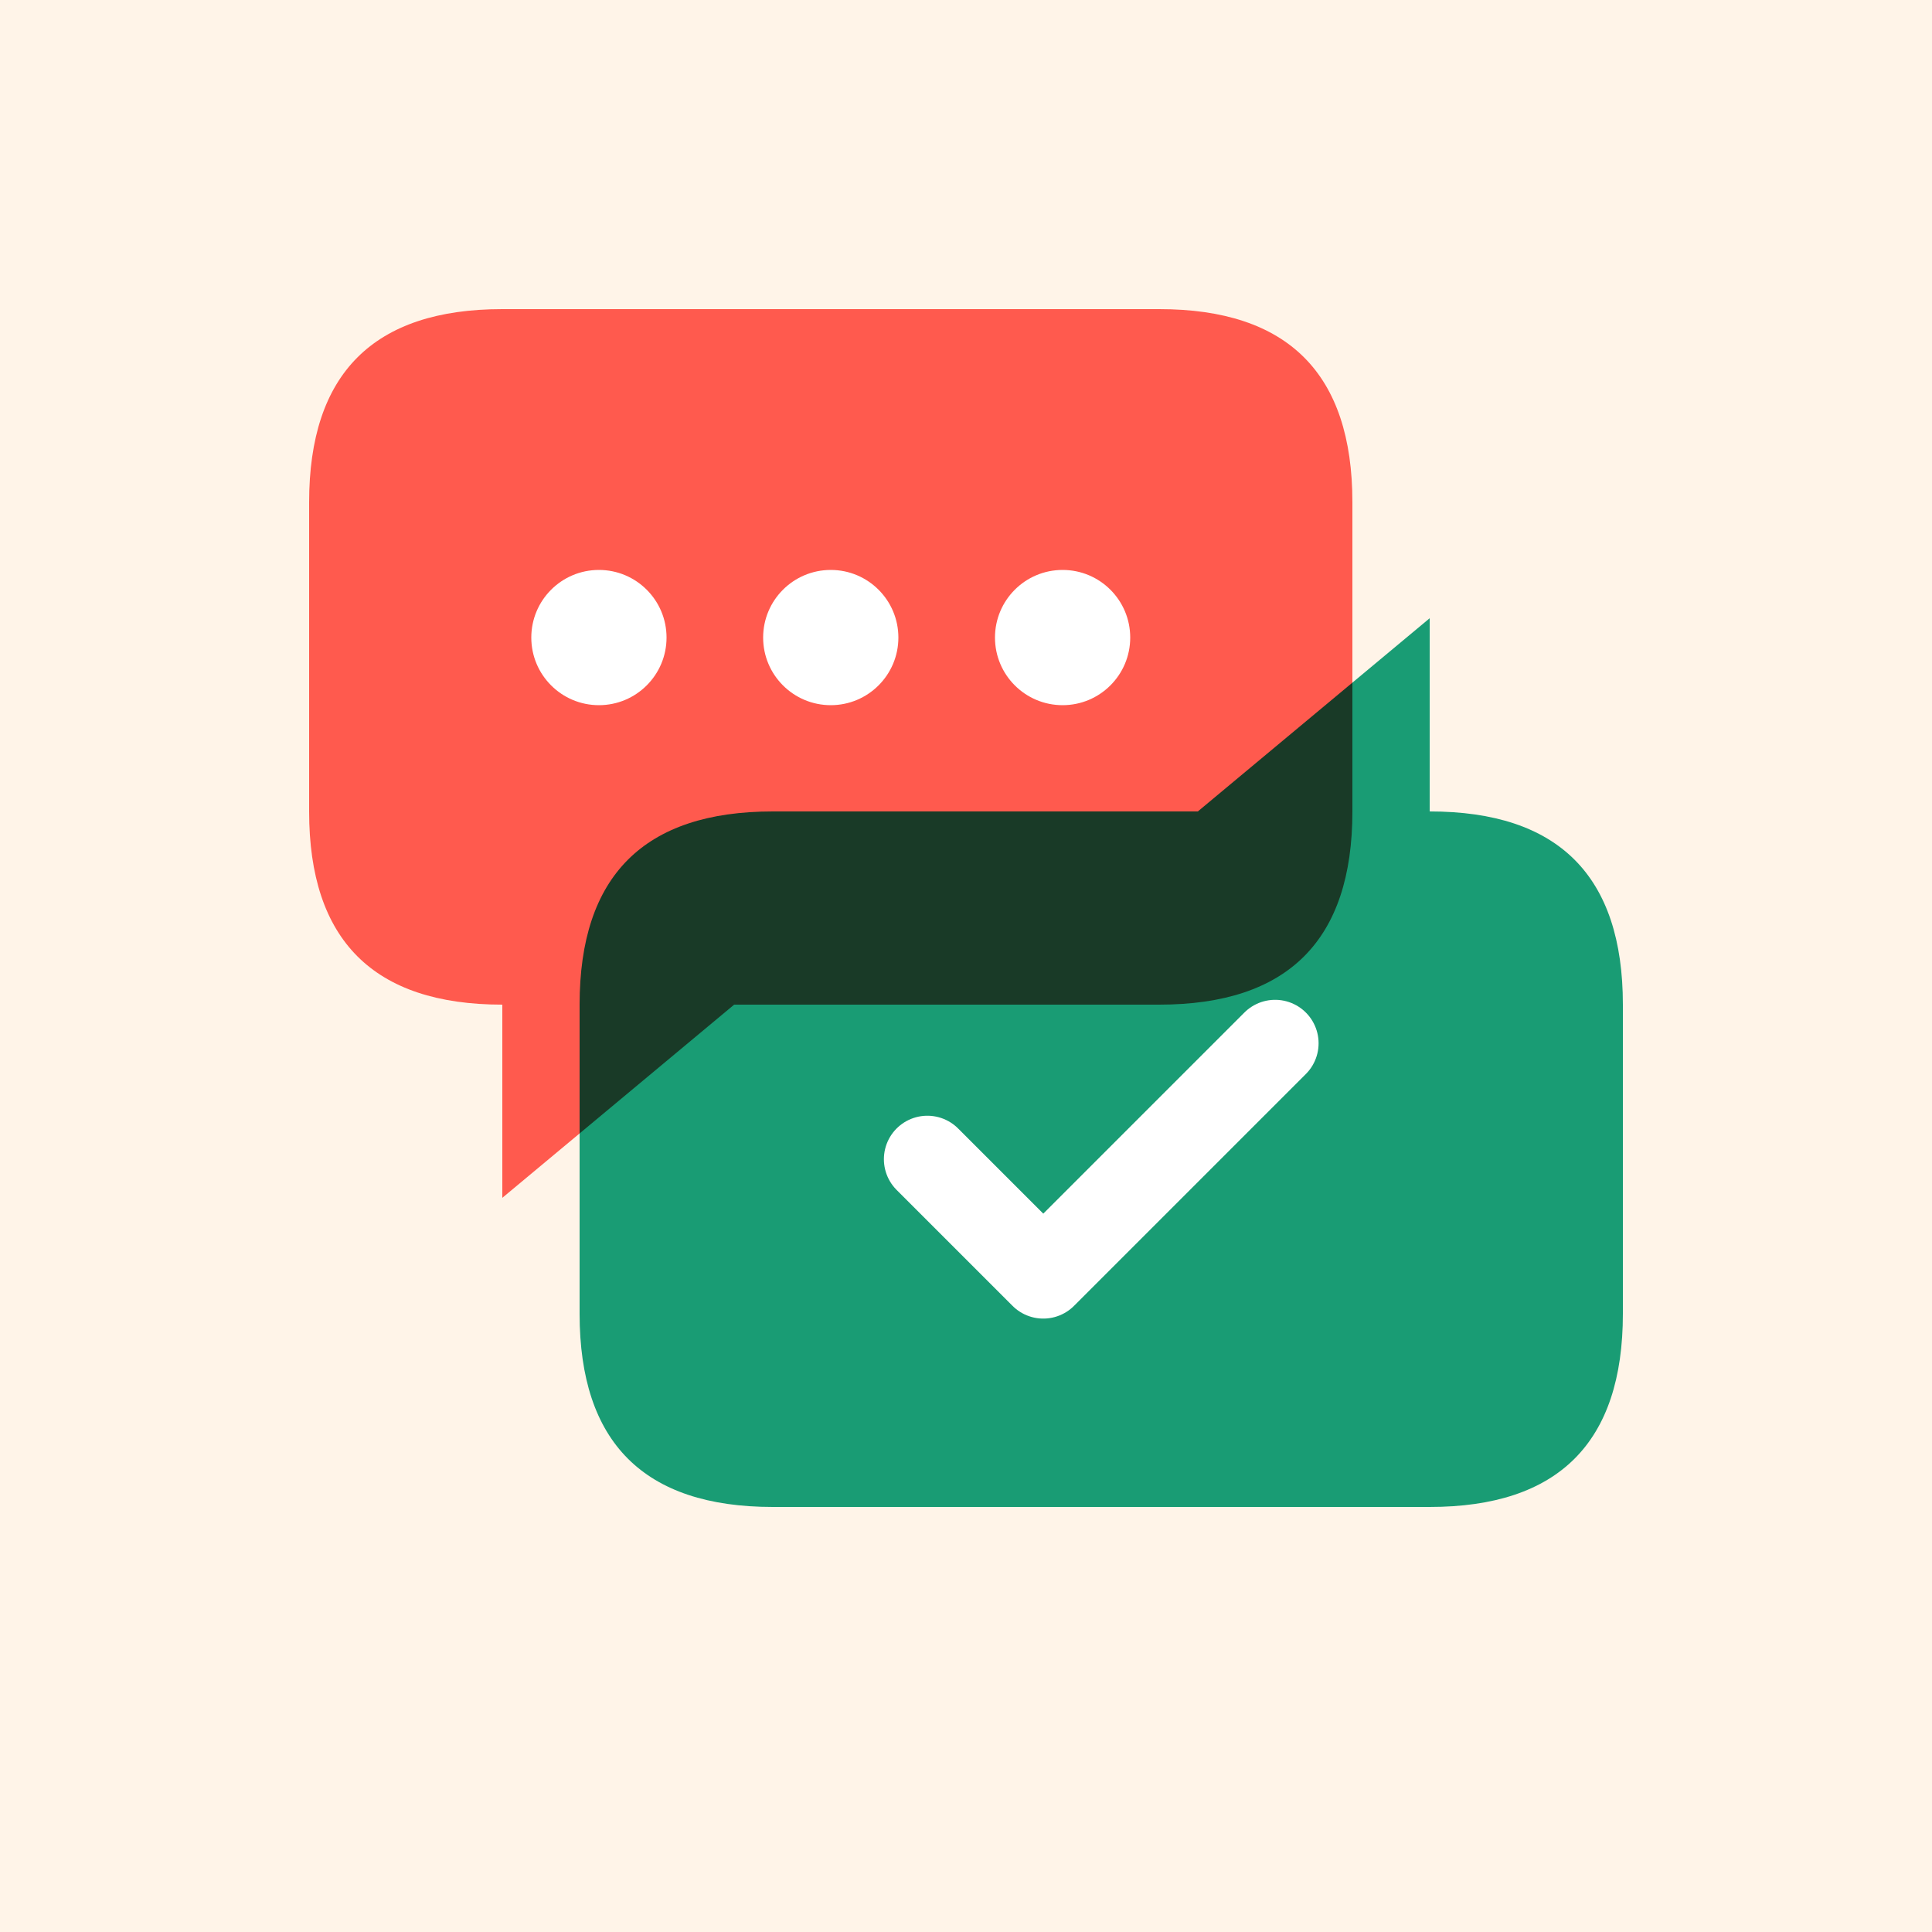
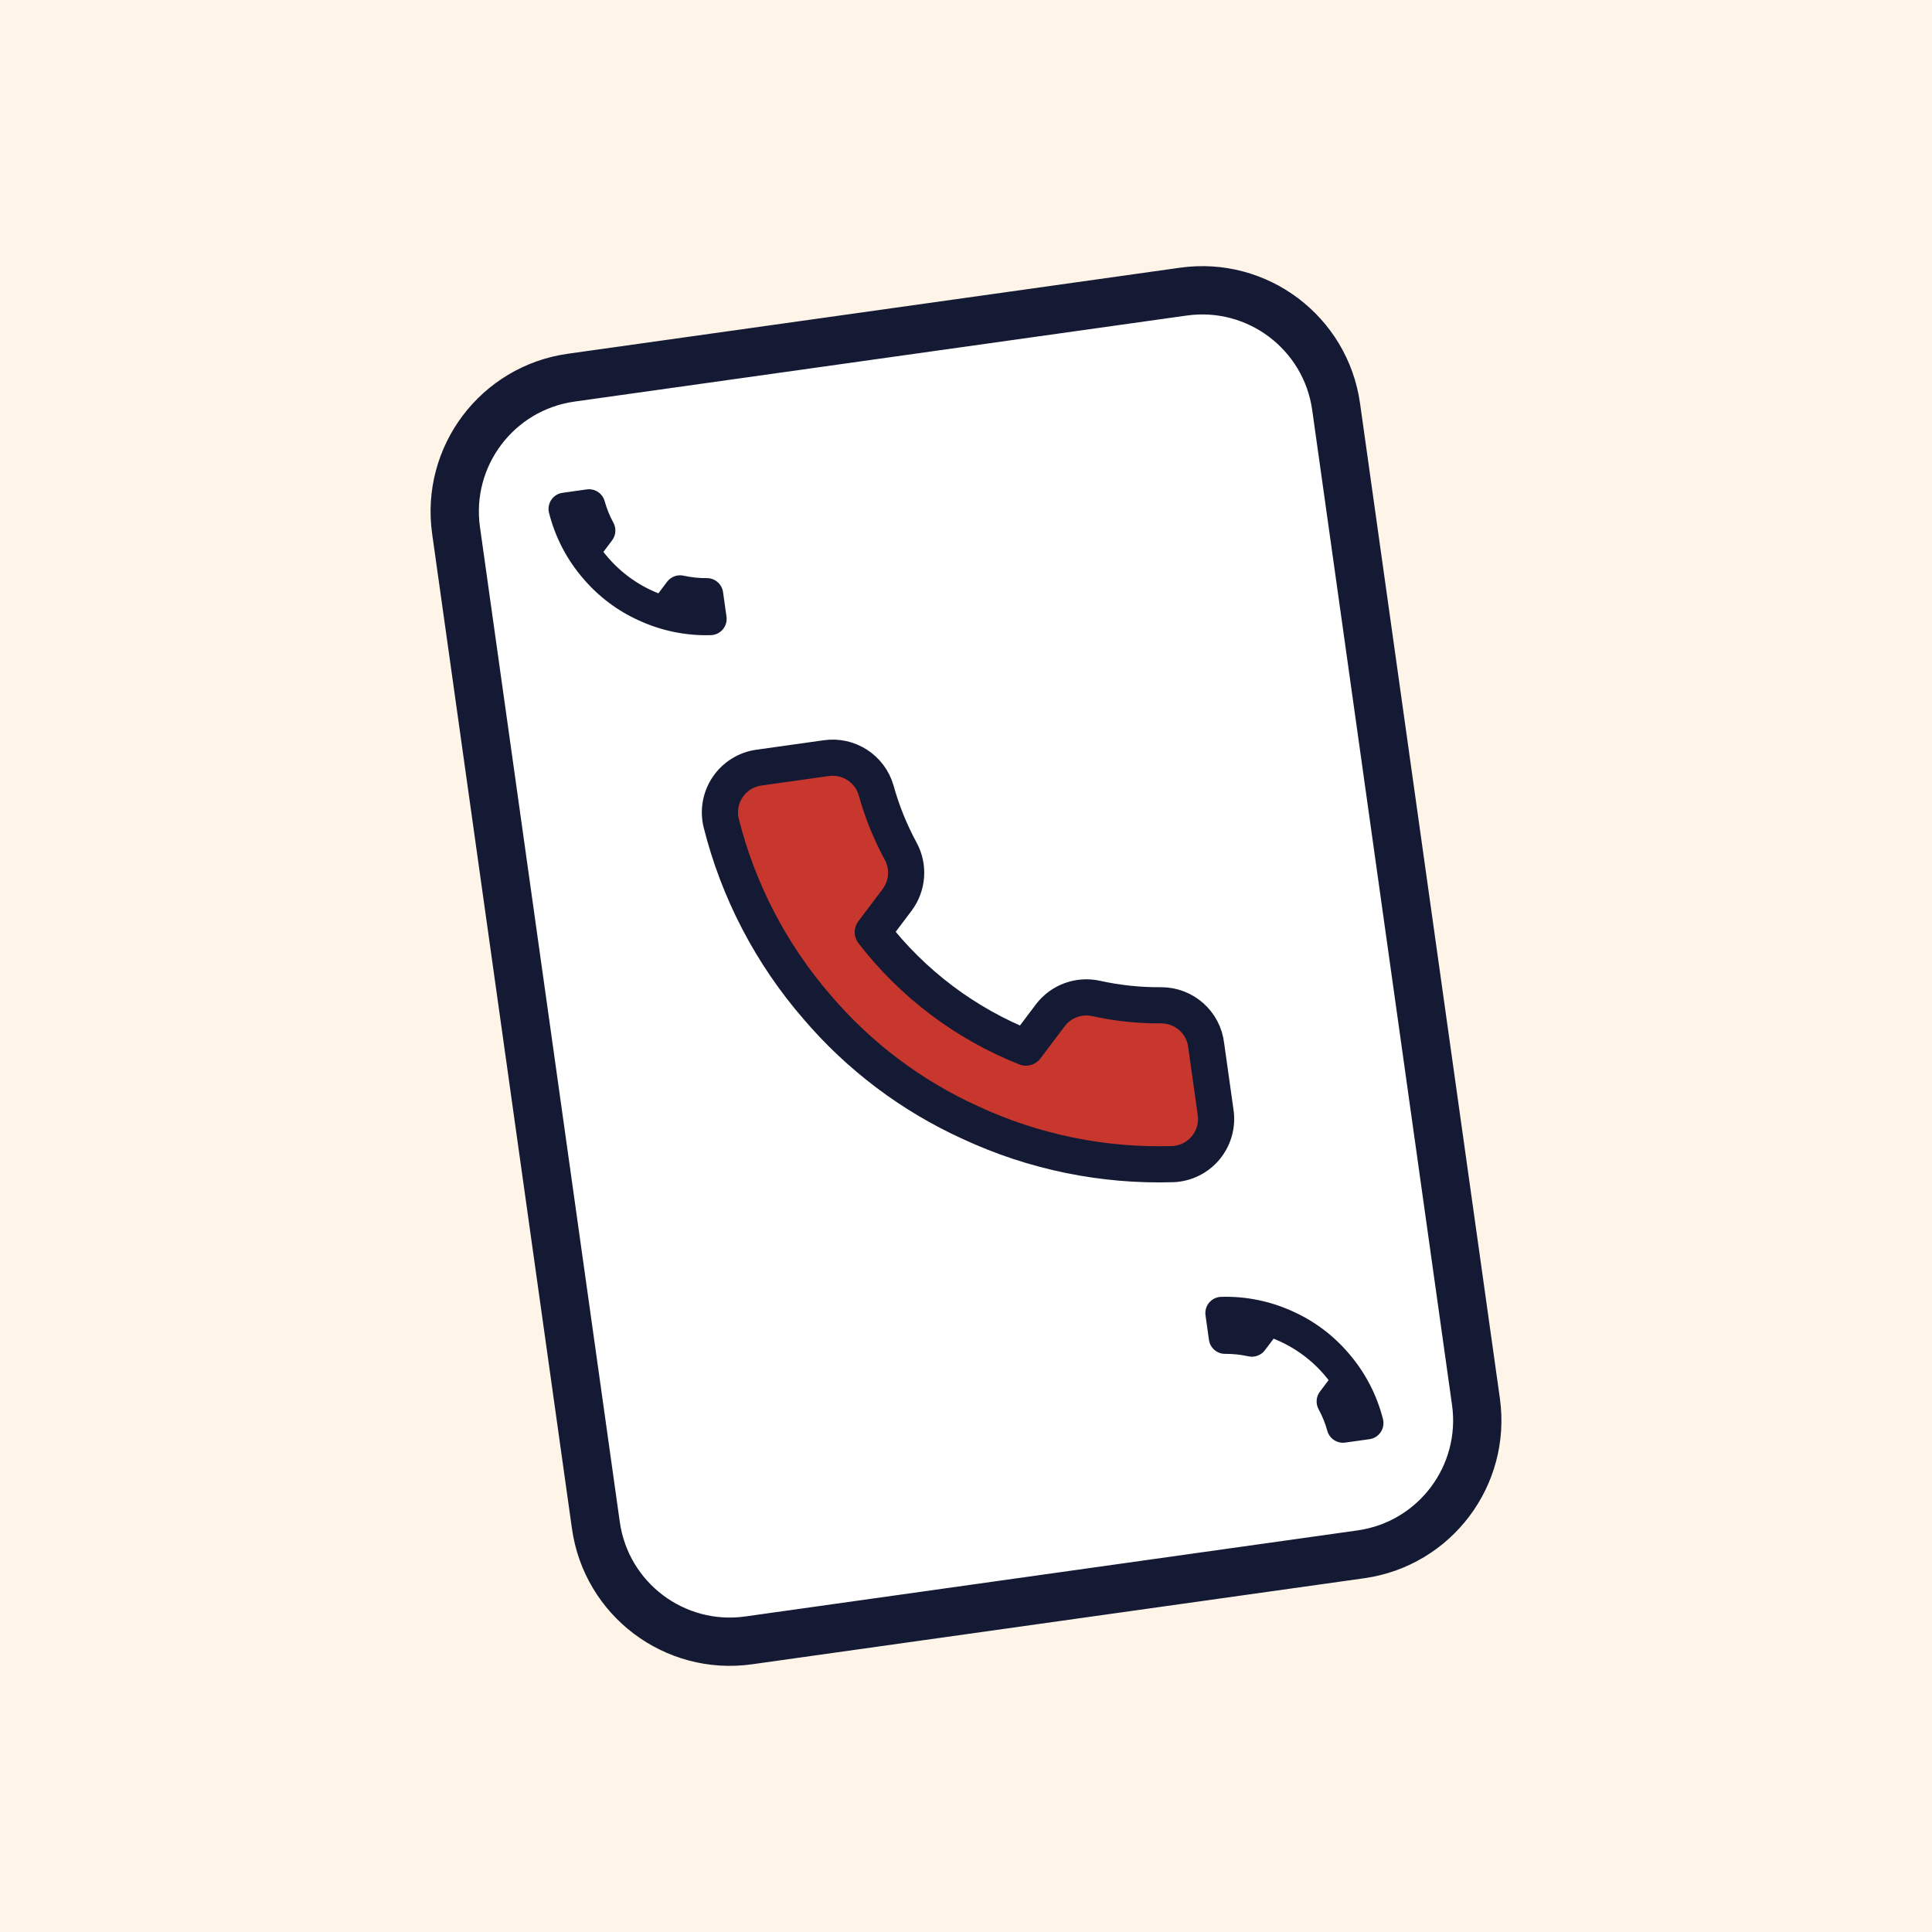
<svg xmlns="http://www.w3.org/2000/svg" width="1024" height="1024" viewBox="0 0 100 100">
  <rect width="100" height="100" fill="#fff4e8" />
-   <path d="M26 16 H60 Q70 16 70 26 V42 Q70 52 60 52 H38 L26 62 V52 Q16 52 16 42 V26 Q16 16 26 16 Z" fill="#ff5a4e" />
-   <path transform="rotate(180 50 47)" d="M26 16 H60 Q70 16 70 26 V42 Q70 52 60 52 H38 L26 62 V52 Q16 52 16 42 V26 Q16 16 26 16 Z" fill="#19a37f" style="mix-blend-mode:multiply" />
-   <g fill="#ffffff">
-     <circle cx="31" cy="33" r="3.5" />
-     <circle cx="43" cy="33" r="3.5" />
-     <circle cx="55" cy="33" r="3.5" />
+   <g transform="rotate(-8 50 50)">
+     <rect x="27" y="17" width="46" height="66" rx="7" fill="#ffffff" stroke="#141a33" stroke-width="2.5" />
+     <path transform="translate(36 36) scale(1.17)" d="M22 16.92v3a2 2 0 0 1-2.18 2 19.79 19.79 0 0 1-8.63-3.07 19.5 19.5 0 0 1-6-6 19.79 19.79 0 0 1-3.07-8.67A2 2 0 0 1 4.11 2h3a2 2 0 0 1 2 1.72 12.84 12.84 0 0 0 .7 2.81 2 2 0 0 1-.45 2.11L8.09 9.91a16 16 0 0 0 6 6l1.27-1.27a2 2 0 0 1 2.11-.45 12.84 12.84 0 0 0 2.81.7A2 2 0 0 1 22 16.92z" fill="#c8372d" stroke="#141a33" stroke-width="1.6" stroke-linejoin="round" />
+     <path transform="translate(31 22) scale(.42)" d="M22 16.92v3a2 2 0 0 1-2.18 2 19.79 19.79 0 0 1-8.63-3.07 19.5 19.5 0 0 1-6-6 19.79 19.79 0 0 1-3.07-8.67A2 2 0 0 1 4.11 2h3a2 2 0 0 1 2 1.72 12.84 12.84 0 0 0 .7 2.81 2 2 0 0 1-.45 2.11L8.09 9.91a16 16 0 0 0 6 6l1.27-1.27a2 2 0 0 1 2.11-.45 12.84 12.84 0 0 0 2.81.7A2 2 0 0 1 22 16.92z" fill="#141a33" />
+     <path transform="rotate(180 50 50) translate(31 22) scale(.42)" d="M22 16.92v3a2 2 0 0 1-2.18 2 19.79 19.79 0 0 1-8.63-3.07 19.5 19.5 0 0 1-6-6 19.79 19.79 0 0 1-3.07-8.67A2 2 0 0 1 4.11 2h3a2 2 0 0 1 2 1.72 12.84 12.84 0 0 0 .7 2.81 2 2 0 0 1-.45 2.11L8.09 9.91a16 16 0 0 0 6 6l1.27-1.27a2 2 0 0 1 2.11-.45 12.84 12.84 0 0 0 2.81.7A2 2 0 0 1 22 16.92z" fill="#141a33" />
  </g>
-   <path d="M48 60 l6 6 l12 -12" fill="none" stroke="#ffffff" stroke-width="4.5" stroke-linecap="round" stroke-linejoin="round" />
</svg>
